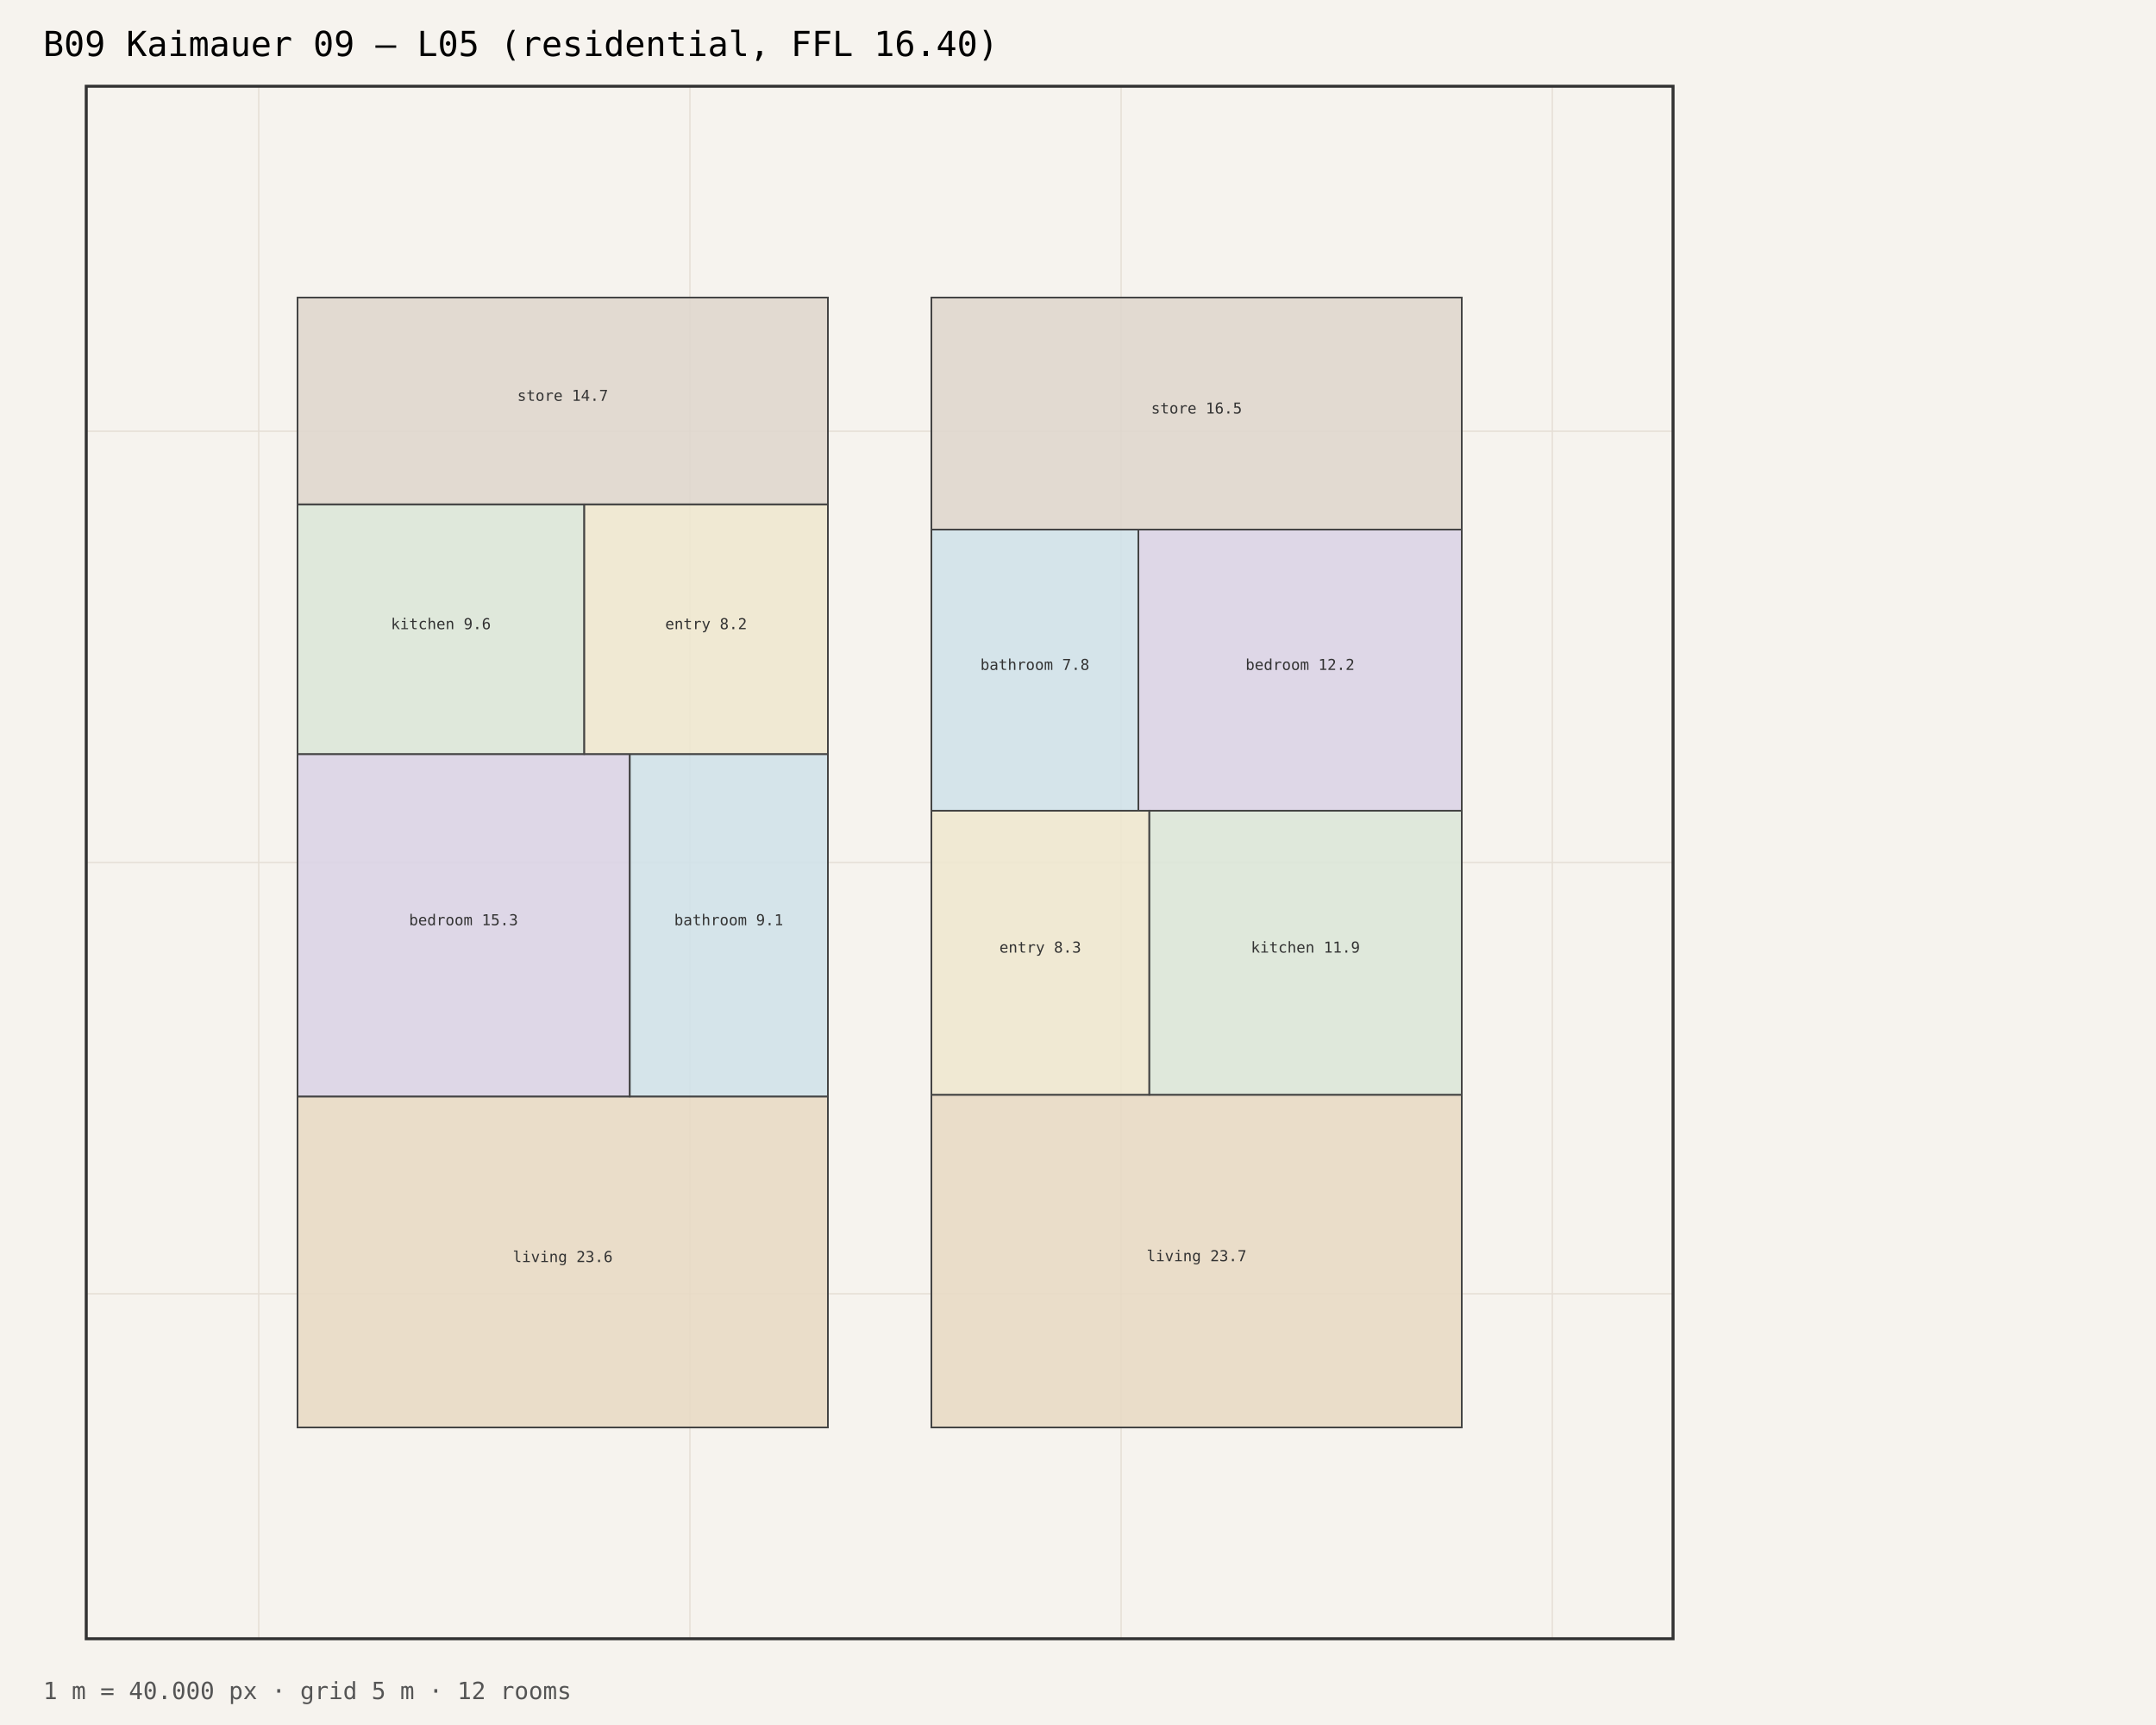
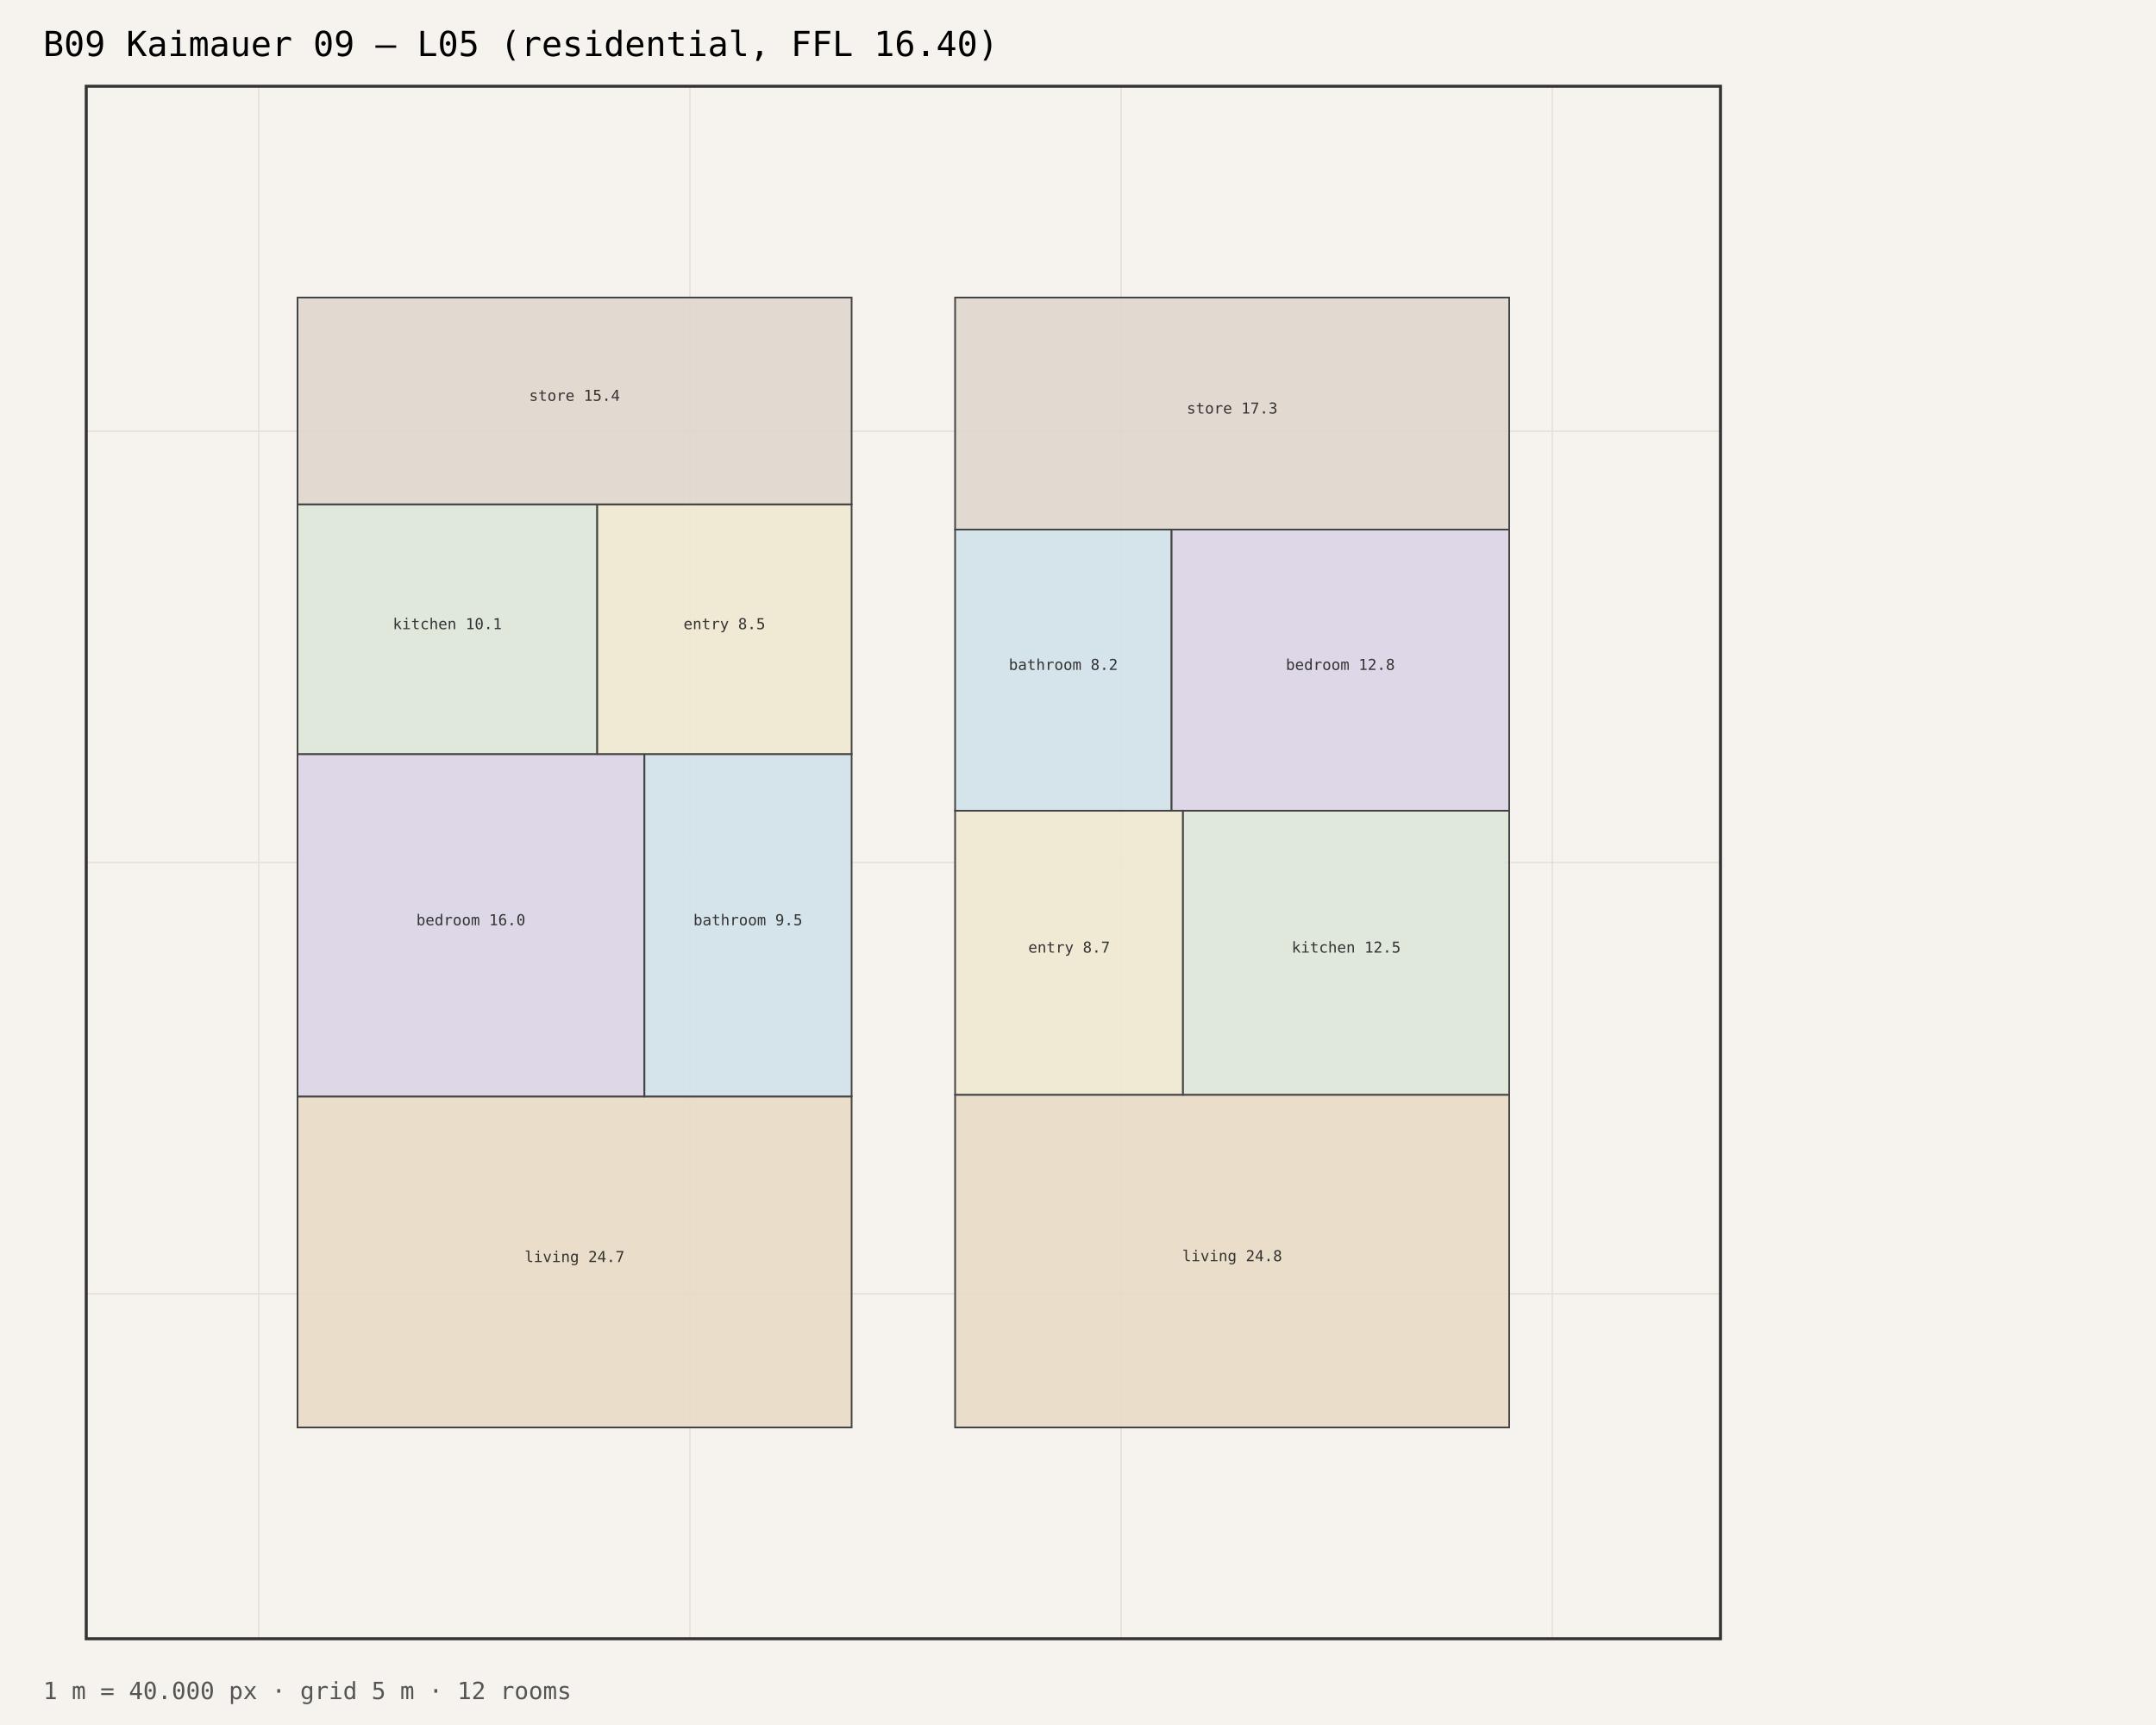
<svg xmlns="http://www.w3.org/2000/svg" width="1000" height="800" viewBox="0 0 1000 800">
  <rect width="1000" height="800" fill="#f6f3ee" />
  <text x="20" y="26" font-family="monospace" font-size="16">B09 Kaimauer 09 — L05 (residential, FFL 16.40)</text>
  <text x="20" y="788" font-family="monospace" font-size="11" fill="#555">1 m = 40.000 px · grid 5 m · 12 rooms</text>
  <line x1="120.0" y1="760.0" x2="120.0" y2="40.0" stroke="#e4ded4" stroke-width="0.6" />
  <line x1="320.0" y1="760.0" x2="320.0" y2="40.0" stroke="#e4ded4" stroke-width="0.6" />
  <line x1="520.0" y1="760.0" x2="520.0" y2="40.0" stroke="#e4ded4" stroke-width="0.6" />
  <line x1="720.0" y1="760.0" x2="720.0" y2="40.0" stroke="#e4ded4" stroke-width="0.6" />
-   <line x1="40.0" y1="600.0" x2="776.0" y2="600.0" stroke="#e4ded4" stroke-width="0.6" />
-   <line x1="40.0" y1="400.0" x2="776.0" y2="400.0" stroke="#e4ded4" stroke-width="0.6" />
-   <line x1="40.0" y1="200.0" x2="776.0" y2="200.0" stroke="#e4ded4" stroke-width="0.6" />
-   <rect x="40.0" y="40.0" width="736.0" height="720.0" fill="none" stroke="#333" stroke-width="1.4" />
-   <rect x="138.0" y="508.5" width="246.0" height="153.5" fill="#e8d9c3" stroke="#444" stroke-width="0.8" fill-opacity="0.85" />
-   <text x="261.0" y="585.3" font-family="monospace" font-size="7" text-anchor="middle" fill="#333">living 23.6</text>
-   <rect x="138.0" y="349.7" width="154.1" height="158.8" fill="#d9d2e6" stroke="#444" stroke-width="0.8" fill-opacity="0.85" />
-   <text x="215.0" y="429.1" font-family="monospace" font-size="7" text-anchor="middle" fill="#333">bedroom 15.3</text>
-   <rect x="292.1" y="349.7" width="91.9" height="158.8" fill="#cfe2ea" stroke="#444" stroke-width="0.8" fill-opacity="0.85" />
-   <text x="338.0" y="429.1" font-family="monospace" font-size="7" text-anchor="middle" fill="#333">bathroom 9.1</text>
-   <rect x="138.0" y="233.9" width="133.0" height="115.8" fill="#dbe6d8" stroke="#444" stroke-width="0.8" fill-opacity="0.85" />
-   <text x="204.5" y="291.8" font-family="monospace" font-size="7" text-anchor="middle" fill="#333">kitchen 9.6</text>
-   <rect x="271.0" y="233.9" width="113.0" height="115.8" fill="#efe7cf" stroke="#444" stroke-width="0.8" fill-opacity="0.85" />
-   <text x="327.5" y="291.8" font-family="monospace" font-size="7" text-anchor="middle" fill="#333">entry 8.2</text>
-   <rect x="138.0" y="138.0" width="246.0" height="95.9" fill="#ded6cc" stroke="#444" stroke-width="0.8" fill-opacity="0.85" />
-   <text x="261.0" y="185.9" font-family="monospace" font-size="7" text-anchor="middle" fill="#333">store 14.7</text>
-   <rect x="432.0" y="507.7" width="246.0" height="154.3" fill="#e8d9c3" stroke="#444" stroke-width="0.8" fill-opacity="0.85" />
-   <text x="555.0" y="584.9" font-family="monospace" font-size="7" text-anchor="middle" fill="#333">living 23.7</text>
-   <rect x="432.0" y="375.9" width="101.1" height="131.8" fill="#efe7cf" stroke="#444" stroke-width="0.8" fill-opacity="0.85" />
-   <text x="482.5" y="441.8" font-family="monospace" font-size="7" text-anchor="middle" fill="#333">entry 8.3</text>
-   <rect x="533.1" y="375.9" width="144.9" height="131.8" fill="#dbe6d8" stroke="#444" stroke-width="0.8" fill-opacity="0.85" />
-   <text x="605.5" y="441.8" font-family="monospace" font-size="7" text-anchor="middle" fill="#333">kitchen 11.9</text>
-   <rect x="432.0" y="245.6" width="96.0" height="130.4" fill="#cfe2ea" stroke="#444" stroke-width="0.8" fill-opacity="0.85" />
-   <text x="480.0" y="310.7" font-family="monospace" font-size="7" text-anchor="middle" fill="#333">bathroom 7.8</text>
-   <rect x="528.0" y="245.6" width="150.0" height="130.4" fill="#d9d2e6" stroke="#444" stroke-width="0.8" fill-opacity="0.85" />
-   <text x="603.0" y="310.7" font-family="monospace" font-size="7" text-anchor="middle" fill="#333">bedroom 12.2</text>
-   <rect x="432.0" y="138.0" width="246.0" height="107.6" fill="#ded6cc" stroke="#444" stroke-width="0.8" fill-opacity="0.85" />
-   <text x="555.0" y="191.8" font-family="monospace" font-size="7" text-anchor="middle" fill="#333">store 16.5</text>
+   <line x1="40.0" y1="600.0" x2="798.0" y2="600.0" stroke="#e4ded4" stroke-width="0.6" />
+   <line x1="40.0" y1="400.0" x2="798.0" y2="400.0" stroke="#e4ded4" stroke-width="0.6" />
+   <line x1="40.0" y1="200.0" x2="798.0" y2="200.0" stroke="#e4ded4" stroke-width="0.6" />
+   <rect x="40.0" y="40.0" width="758.0" height="720.0" fill="none" stroke="#333" stroke-width="1.4" />
+   <rect x="138.0" y="508.5" width="257.0" height="153.5" fill="#e8d9c3" stroke="#444" stroke-width="0.8" fill-opacity="0.85" />
+   <text x="266.5" y="585.3" font-family="monospace" font-size="7" text-anchor="middle" fill="#333">living 24.7</text>
+   <rect x="138.0" y="349.7" width="160.9" height="158.8" fill="#d9d2e6" stroke="#444" stroke-width="0.8" fill-opacity="0.85" />
+   <text x="218.4" y="429.1" font-family="monospace" font-size="7" text-anchor="middle" fill="#333">bedroom 16.0</text>
+   <rect x="298.9" y="349.7" width="96.1" height="158.8" fill="#cfe2ea" stroke="#444" stroke-width="0.8" fill-opacity="0.85" />
+   <text x="346.9" y="429.1" font-family="monospace" font-size="7" text-anchor="middle" fill="#333">bathroom 9.5</text>
+   <rect x="138.0" y="233.9" width="139.0" height="115.8" fill="#dbe6d8" stroke="#444" stroke-width="0.8" fill-opacity="0.85" />
+   <text x="207.5" y="291.8" font-family="monospace" font-size="7" text-anchor="middle" fill="#333">kitchen 10.1</text>
+   <rect x="277.0" y="233.9" width="118.0" height="115.8" fill="#efe7cf" stroke="#444" stroke-width="0.8" fill-opacity="0.85" />
+   <text x="336.0" y="291.8" font-family="monospace" font-size="7" text-anchor="middle" fill="#333">entry 8.5</text>
+   <rect x="138.0" y="138.0" width="257.0" height="95.9" fill="#ded6cc" stroke="#444" stroke-width="0.8" fill-opacity="0.85" />
+   <text x="266.5" y="185.9" font-family="monospace" font-size="7" text-anchor="middle" fill="#333">store 15.4</text>
+   <rect x="443.0" y="507.7" width="257.0" height="154.3" fill="#e8d9c3" stroke="#444" stroke-width="0.8" fill-opacity="0.85" />
+   <text x="571.5" y="584.9" font-family="monospace" font-size="7" text-anchor="middle" fill="#333">living 24.8</text>
+   <rect x="443.0" y="375.9" width="105.7" height="131.8" fill="#efe7cf" stroke="#444" stroke-width="0.8" fill-opacity="0.85" />
+   <text x="495.9" y="441.8" font-family="monospace" font-size="7" text-anchor="middle" fill="#333">entry 8.7</text>
+   <rect x="548.7" y="375.9" width="151.3" height="131.8" fill="#dbe6d8" stroke="#444" stroke-width="0.8" fill-opacity="0.85" />
+   <text x="624.4" y="441.8" font-family="monospace" font-size="7" text-anchor="middle" fill="#333">kitchen 12.5</text>
+   <rect x="443.0" y="245.6" width="100.4" height="130.4" fill="#cfe2ea" stroke="#444" stroke-width="0.8" fill-opacity="0.85" />
+   <text x="493.2" y="310.7" font-family="monospace" font-size="7" text-anchor="middle" fill="#333">bathroom 8.2</text>
+   <rect x="543.4" y="245.6" width="156.6" height="130.4" fill="#d9d2e6" stroke="#444" stroke-width="0.8" fill-opacity="0.85" />
+   <text x="621.7" y="310.7" font-family="monospace" font-size="7" text-anchor="middle" fill="#333">bedroom 12.8</text>
+   <rect x="443.0" y="138.0" width="257.0" height="107.6" fill="#ded6cc" stroke="#444" stroke-width="0.8" fill-opacity="0.85" />
+   <text x="571.5" y="191.8" font-family="monospace" font-size="7" text-anchor="middle" fill="#333">store 17.3</text>
</svg>
